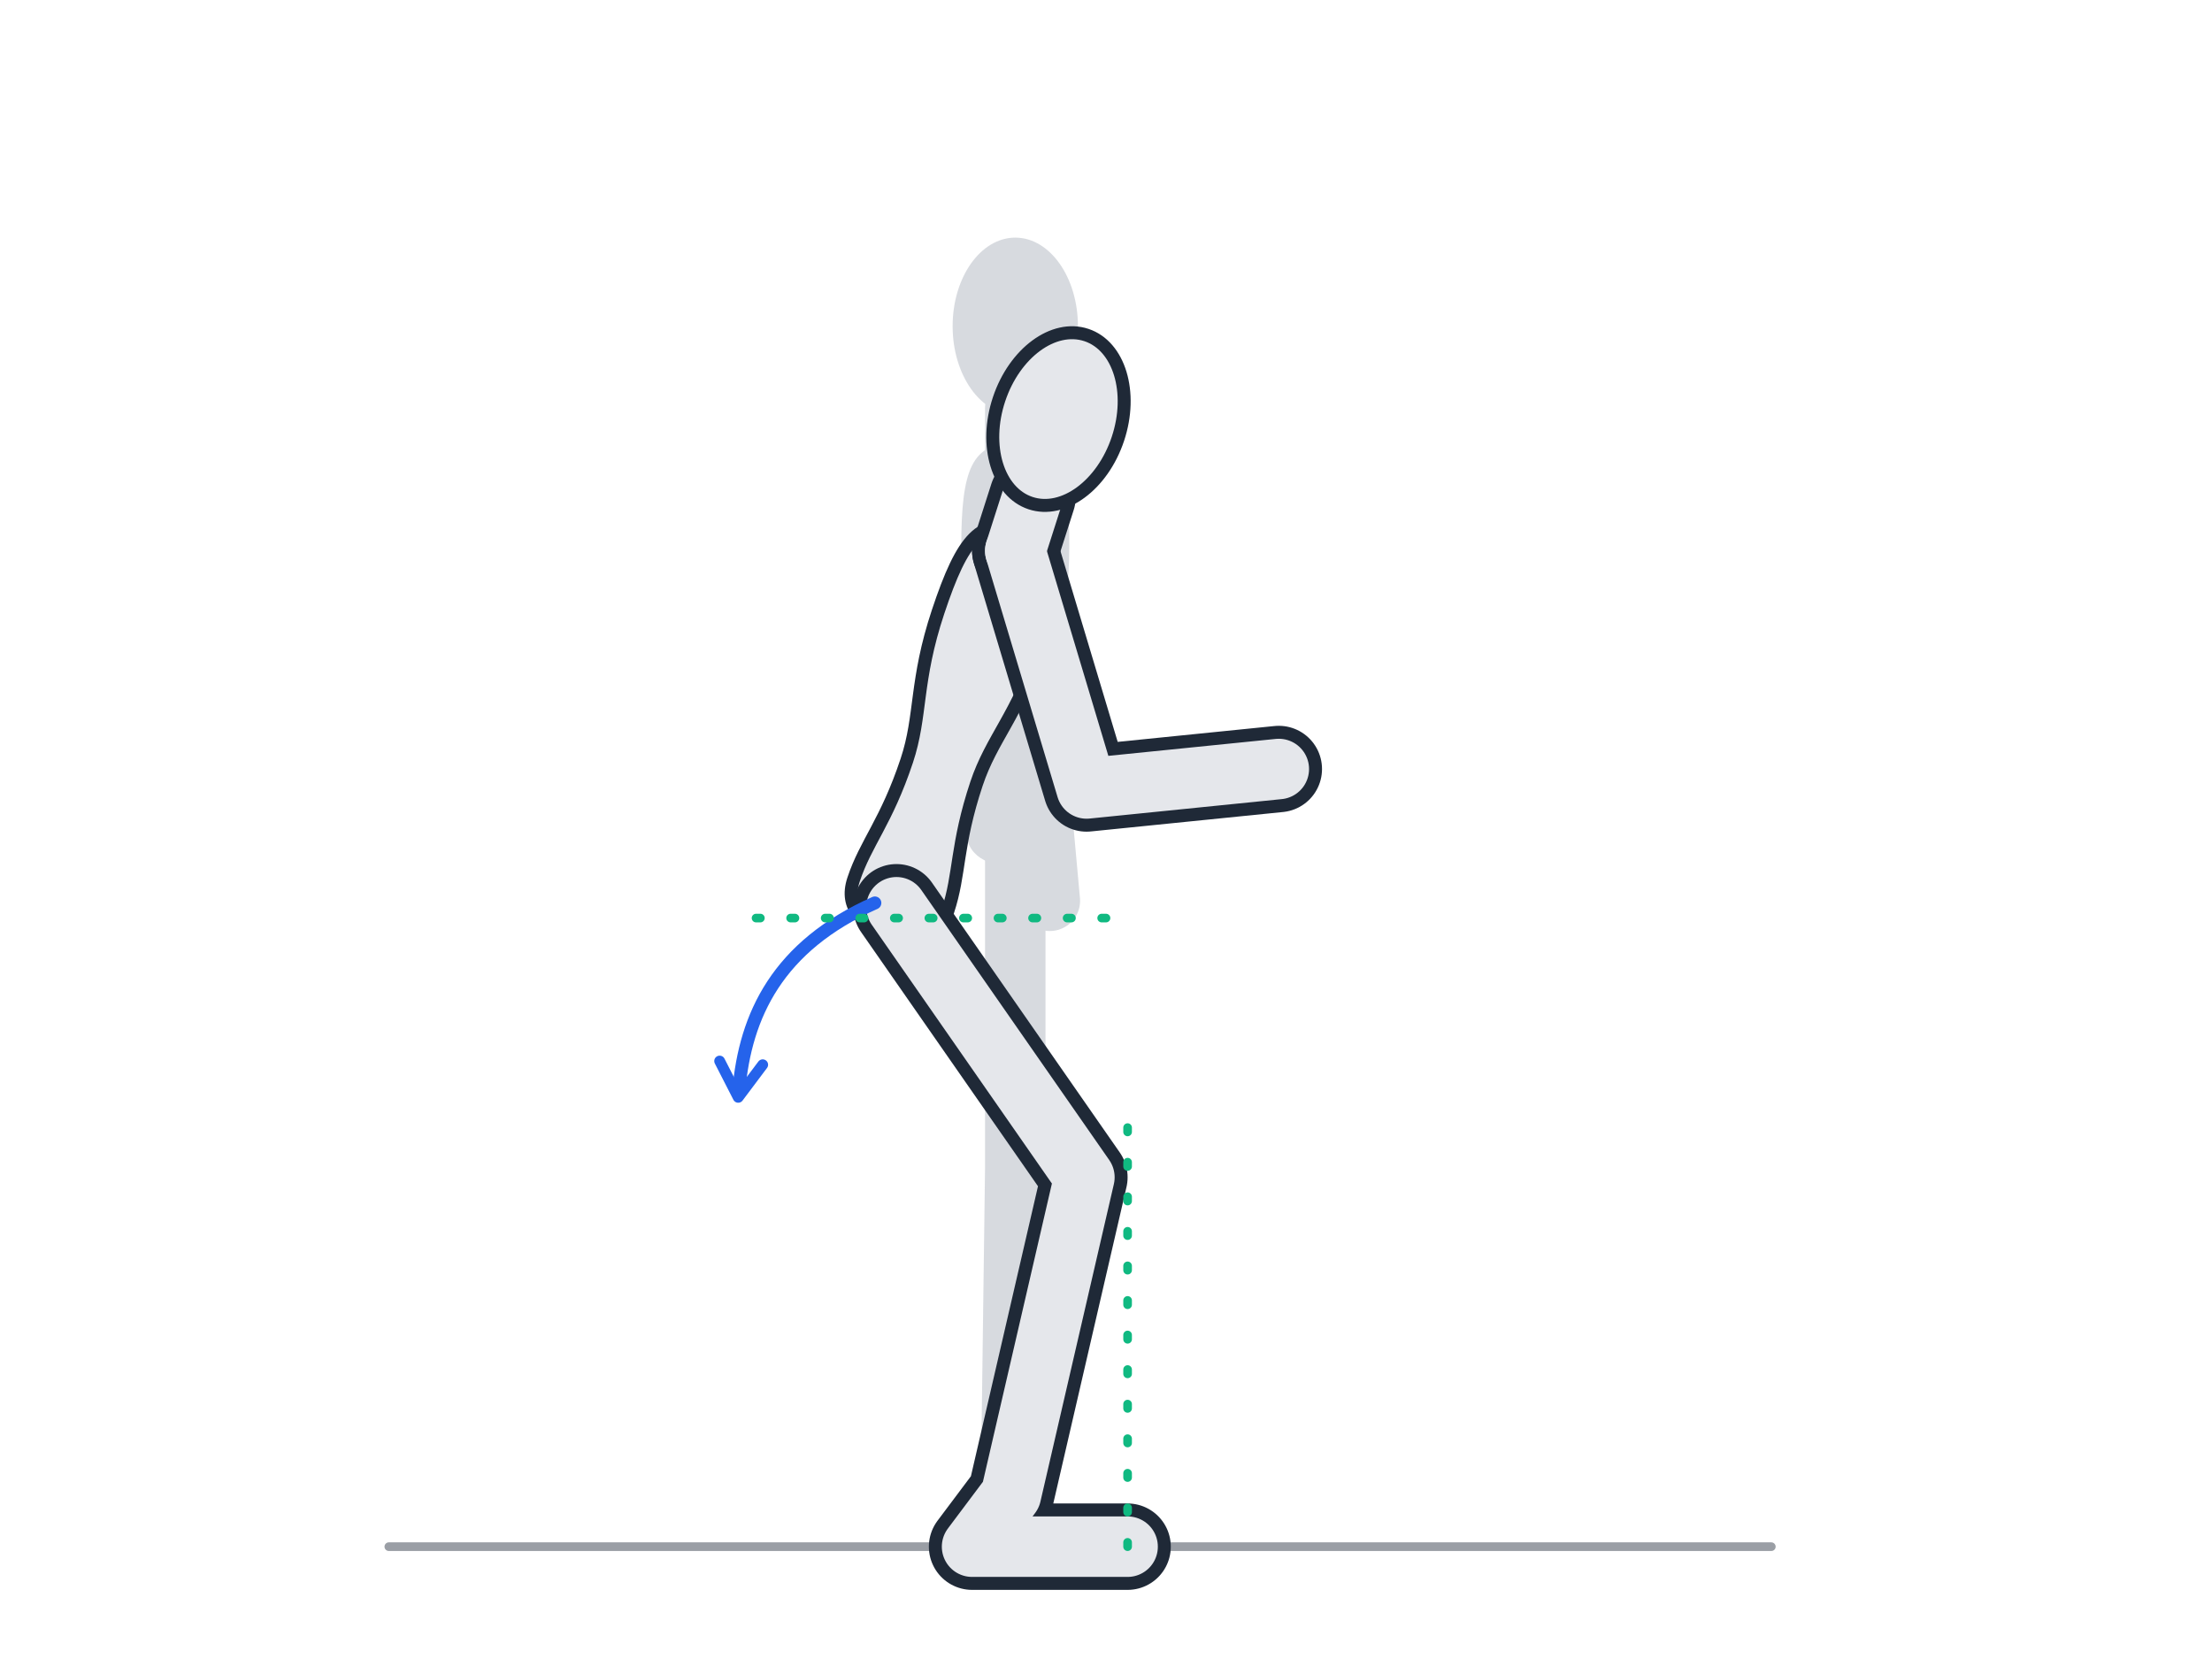
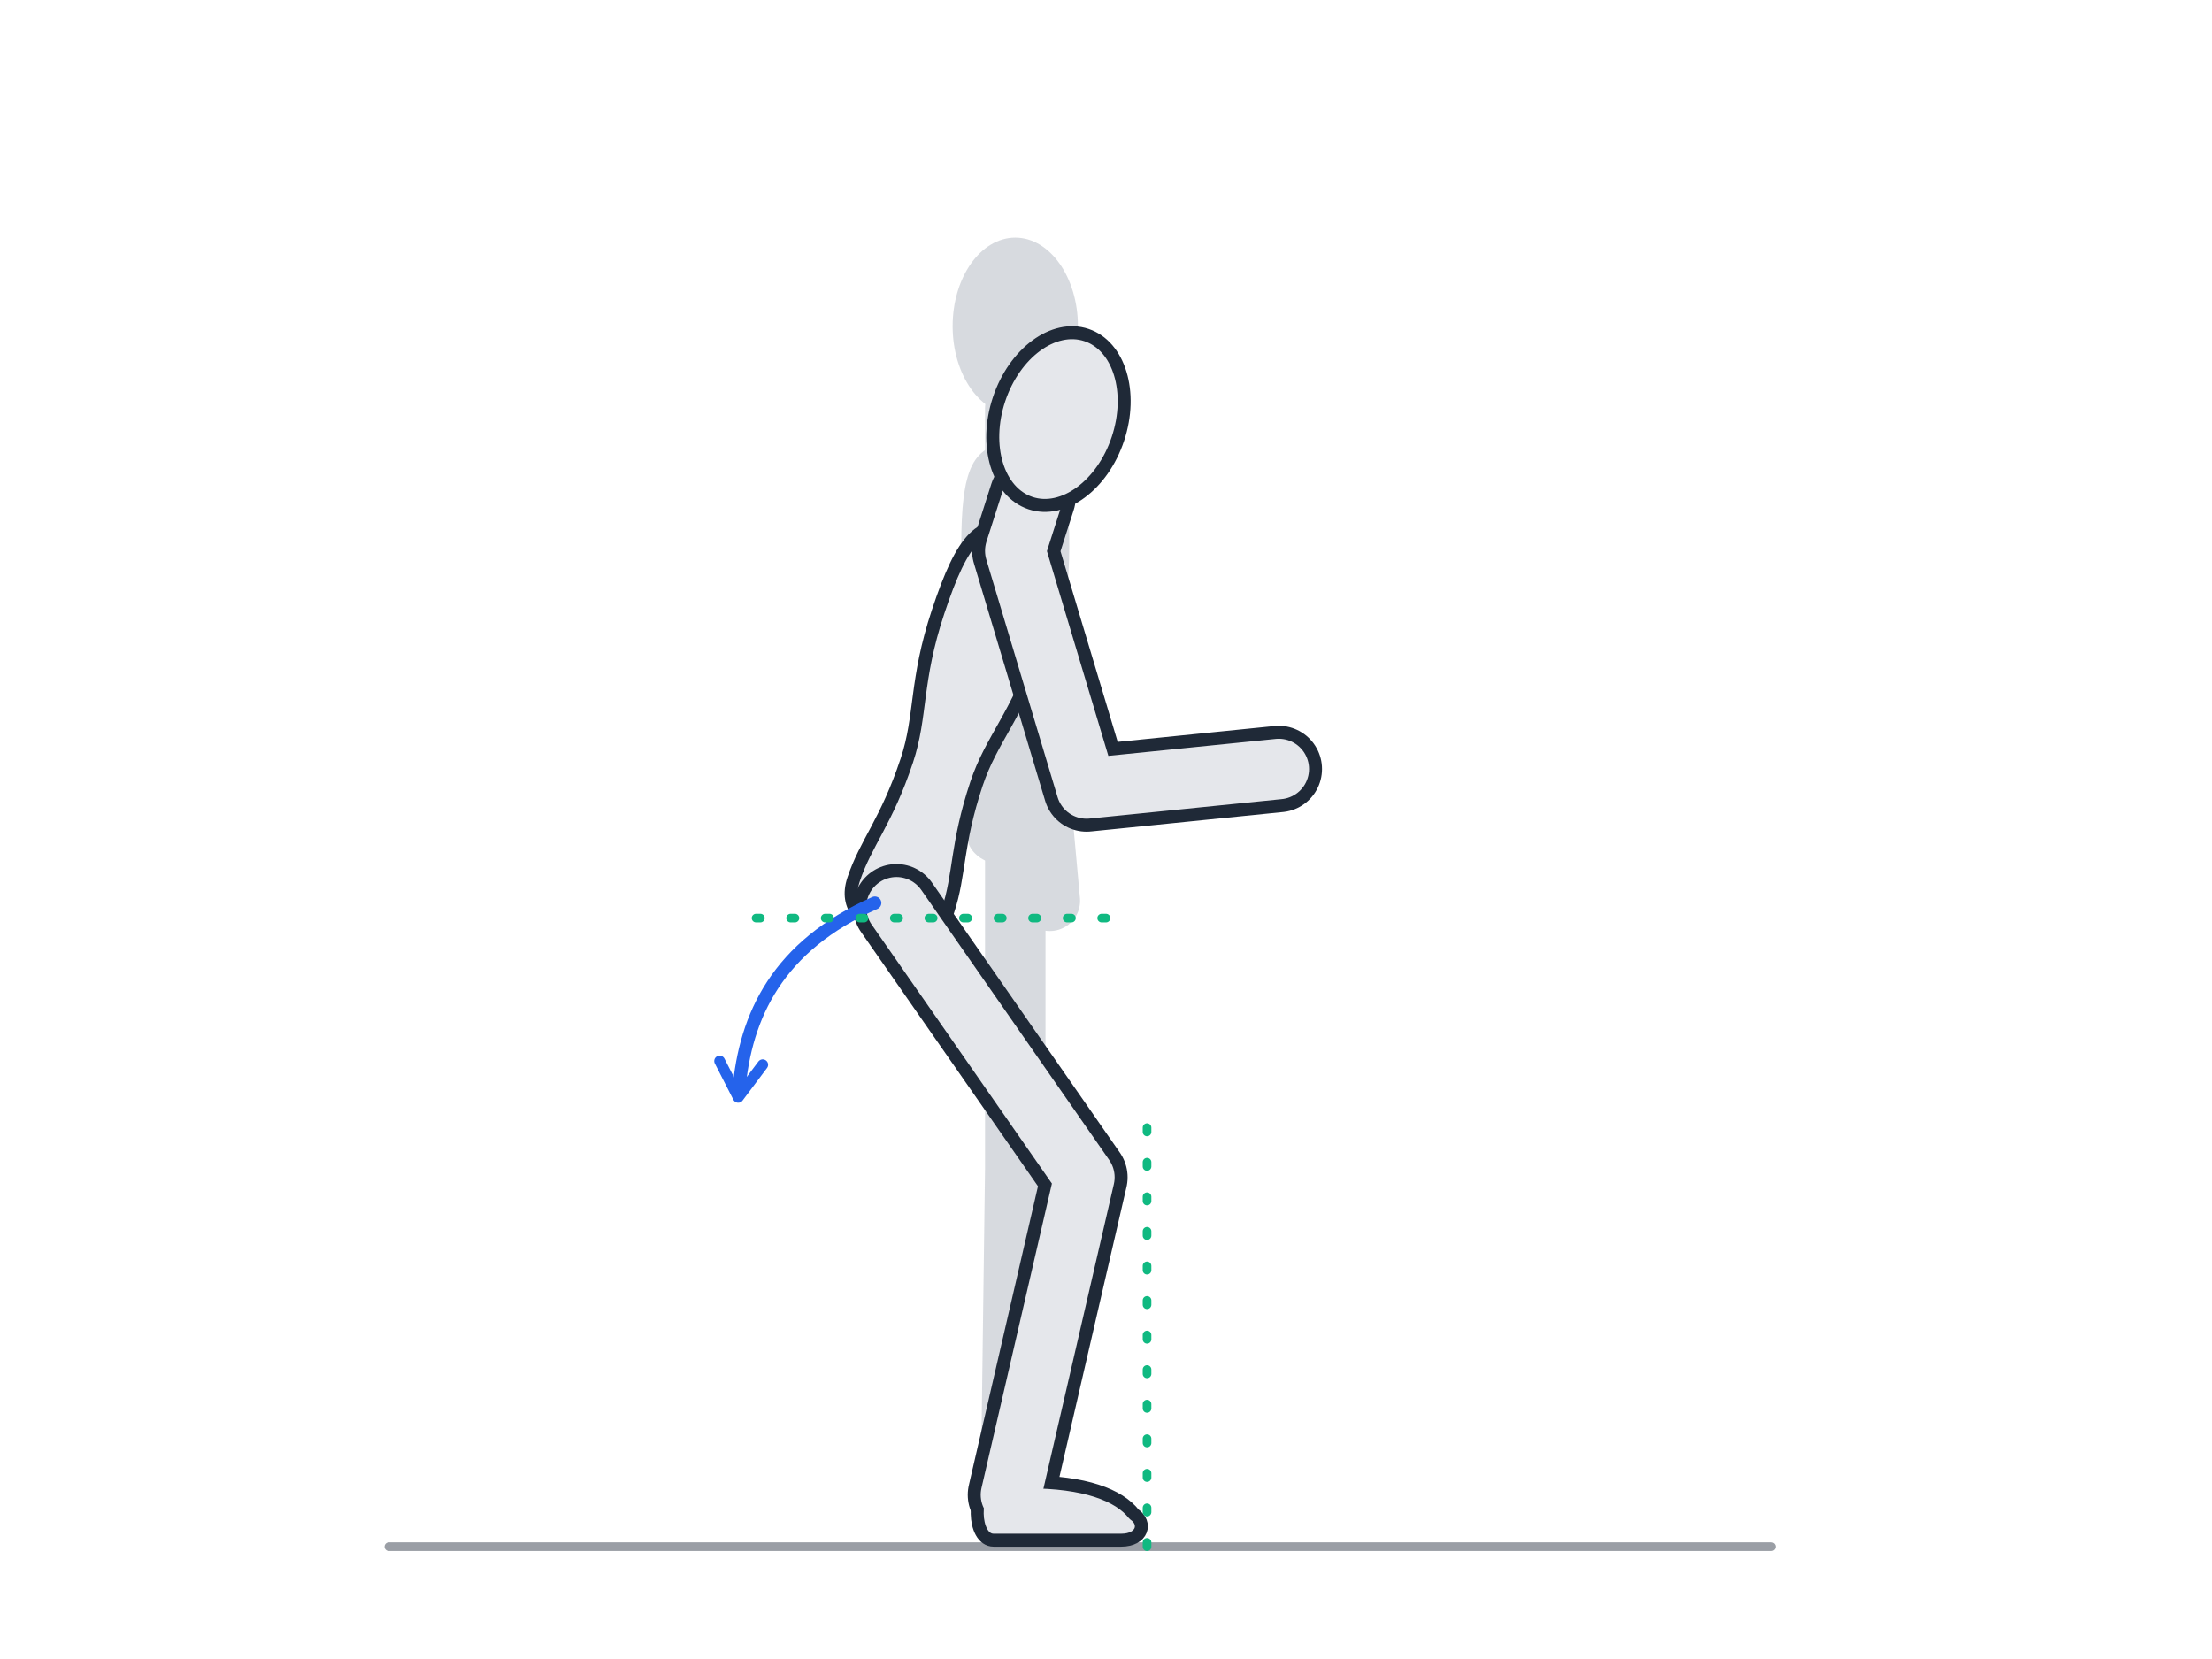
<svg xmlns="http://www.w3.org/2000/svg" viewBox="0 0 1024 768" role="img" aria-labelledby="l01t l01d">
  <defs>
    <marker id="ah" markerUnits="userSpaceOnUse" markerWidth="26" markerHeight="26" refX="18" refY="13" orient="auto-start-reverse">
      <path d="M5,3 L21,13 L5,23" fill="none" stroke="#2563EB" stroke-width="5" stroke-linecap="round" stroke-linejoin="round" />
    </marker>
-     <path id="trunk" d="M 0,-10 C 20,-10 25,2 25,38 C 25,72 17,86 17,108 C 17,138 23,150 23,168 C 23,182 12,186 0,186 C -12,186 -23,182 -23,168 C -23,150 -17,138 -17,108 C -17,86 -25,72 -25,38 C -25,2 -20,-10 0,-10 Z" />
-     <g id="l01-limbs" fill="none">
-       <line x1="470" y1="255" x2="478" y2="230" />
-       <polyline points="470,255 503,365 592,356" />
-       <polyline points="415,420 502,545 468,692 450,716 522,716" />
-     </g>
-     <g id="l01-glimbs" fill="none">
-       <line x1="470" y1="215" x2="470" y2="189" />
-       <polyline points="470,215 478,329 486,417" />
-       <polyline points="470,390 470,541 468,692" />
-     </g>
+     <path id="TK" d="M 0,-10 C 20,-10 25,2 25,38 C 25,72 17,86 17,108 C 17,138 23,150 23,168 C 23,182 12,186 0,186 C -12,186 -23,182 -23,168 C -23,150 -17,138 -17,108 C -17,86 -25,72 -25,38 C -25,2 -20,-10 0,-10 Z" />
+     <path id="FT" d="M 8,-6 C 34,-6 50,0 57,9 C 63,13 61,21 51,21 L -8,21 C -18,21 -18,-3 -9,-5 Z" />
  </defs>
  <g id="mat">
    <line x1="180" y1="716" x2="820" y2="716" stroke="#1F2937" stroke-width="4" stroke-linecap="round" opacity="0.45" />
  </g>
  <g id="body-end" opacity="0.4" stroke-linecap="round" stroke-linejoin="round">
-     <use href="#trunk" transform="translate(470 215) rotate(0)" fill="#9CA3AF" />
-     <use href="#l01-glimbs" stroke="#9CA3AF" stroke-width="28" />
-     <ellipse cx="470" cy="151" rx="29" ry="41" fill="#9CA3AF" />
+     <use href="#TK" transform="translate(470 215) rotate(0.0)" fill="#9CA3AF" />
+     <path d="M 470,215 L 478,329 L 486,417 M 470,390 L 470,541 L 468,692 M 470,215 L 470,189" fill="none" stroke="#9CA3AF" stroke-width="28" />
+     <use href="#FT" transform="translate(468 692) rotate(0)" fill="#9CA3AF" />
+     <ellipse cx="470" cy="151" rx="29" ry="41" fill="#9CA3AF" transform="rotate(0 470 151)" />
  </g>
  <g id="body-start" stroke-linecap="round" stroke-linejoin="round">
-     <use href="#trunk" transform="translate(470 255) rotate(18.4)" fill="#E5E7EB" stroke="#1F2937" stroke-width="6" />
-     <use href="#l01-limbs" stroke="#1F2937" stroke-width="40" />
-     <use href="#l01-limbs" stroke="#E5E7EB" stroke-width="28" />
+     <use href="#TK" transform="translate(470 255) rotate(18.4)" fill="#E5E7EB" stroke="#1F2937" stroke-width="6" />
+     <path d="M 470,255 L 503,365 L 592,356 M 415,420 L 502,545 L 468,692 M 470,255 L 478,230" fill="none" stroke="#1F2937" stroke-width="40" />
+     <use href="#FT" transform="translate(468 692) rotate(0)" fill="#E5E7EB" stroke="#1F2937" stroke-width="6" />
+     <path d="M 470,255 L 503,365 L 592,356 M 415,420 L 502,545 L 468,692 M 470,255 L 478,230" fill="none" stroke="#E5E7EB" stroke-width="28" />
    <ellipse cx="490" cy="194" rx="29" ry="41" fill="#E5E7EB" stroke="#1F2937" stroke-width="6" transform="rotate(18.4 490 194)" />
  </g>
-   <g id="movement-arrows" fill="none" stroke="#2563EB" stroke-width="6" stroke-linecap="round" stroke-linejoin="round">
-     <path d="M 405 418 C 360 438, 345 470, 342 505" marker-end="url(#ah)" />
+   <g id="movement-arrows">
+     <path d="M 405 418 C 360 438, 345 470, 342 505" fill="none" stroke="#2563EB" stroke-width="6" stroke-linecap="round" stroke-linejoin="round" marker-end="url(#ah)" />
  </g>
  <g id="safety-cues" fill="none" stroke="#10B981" stroke-width="4" stroke-linecap="round" stroke-dasharray="2 14">
    <line x1="350" y1="425" x2="515" y2="425" />
-     <line x1="522" y1="716" x2="522" y2="520" />
+     <line x1="531" y1="716" x2="531" y2="520" />
  </g>
</svg>
